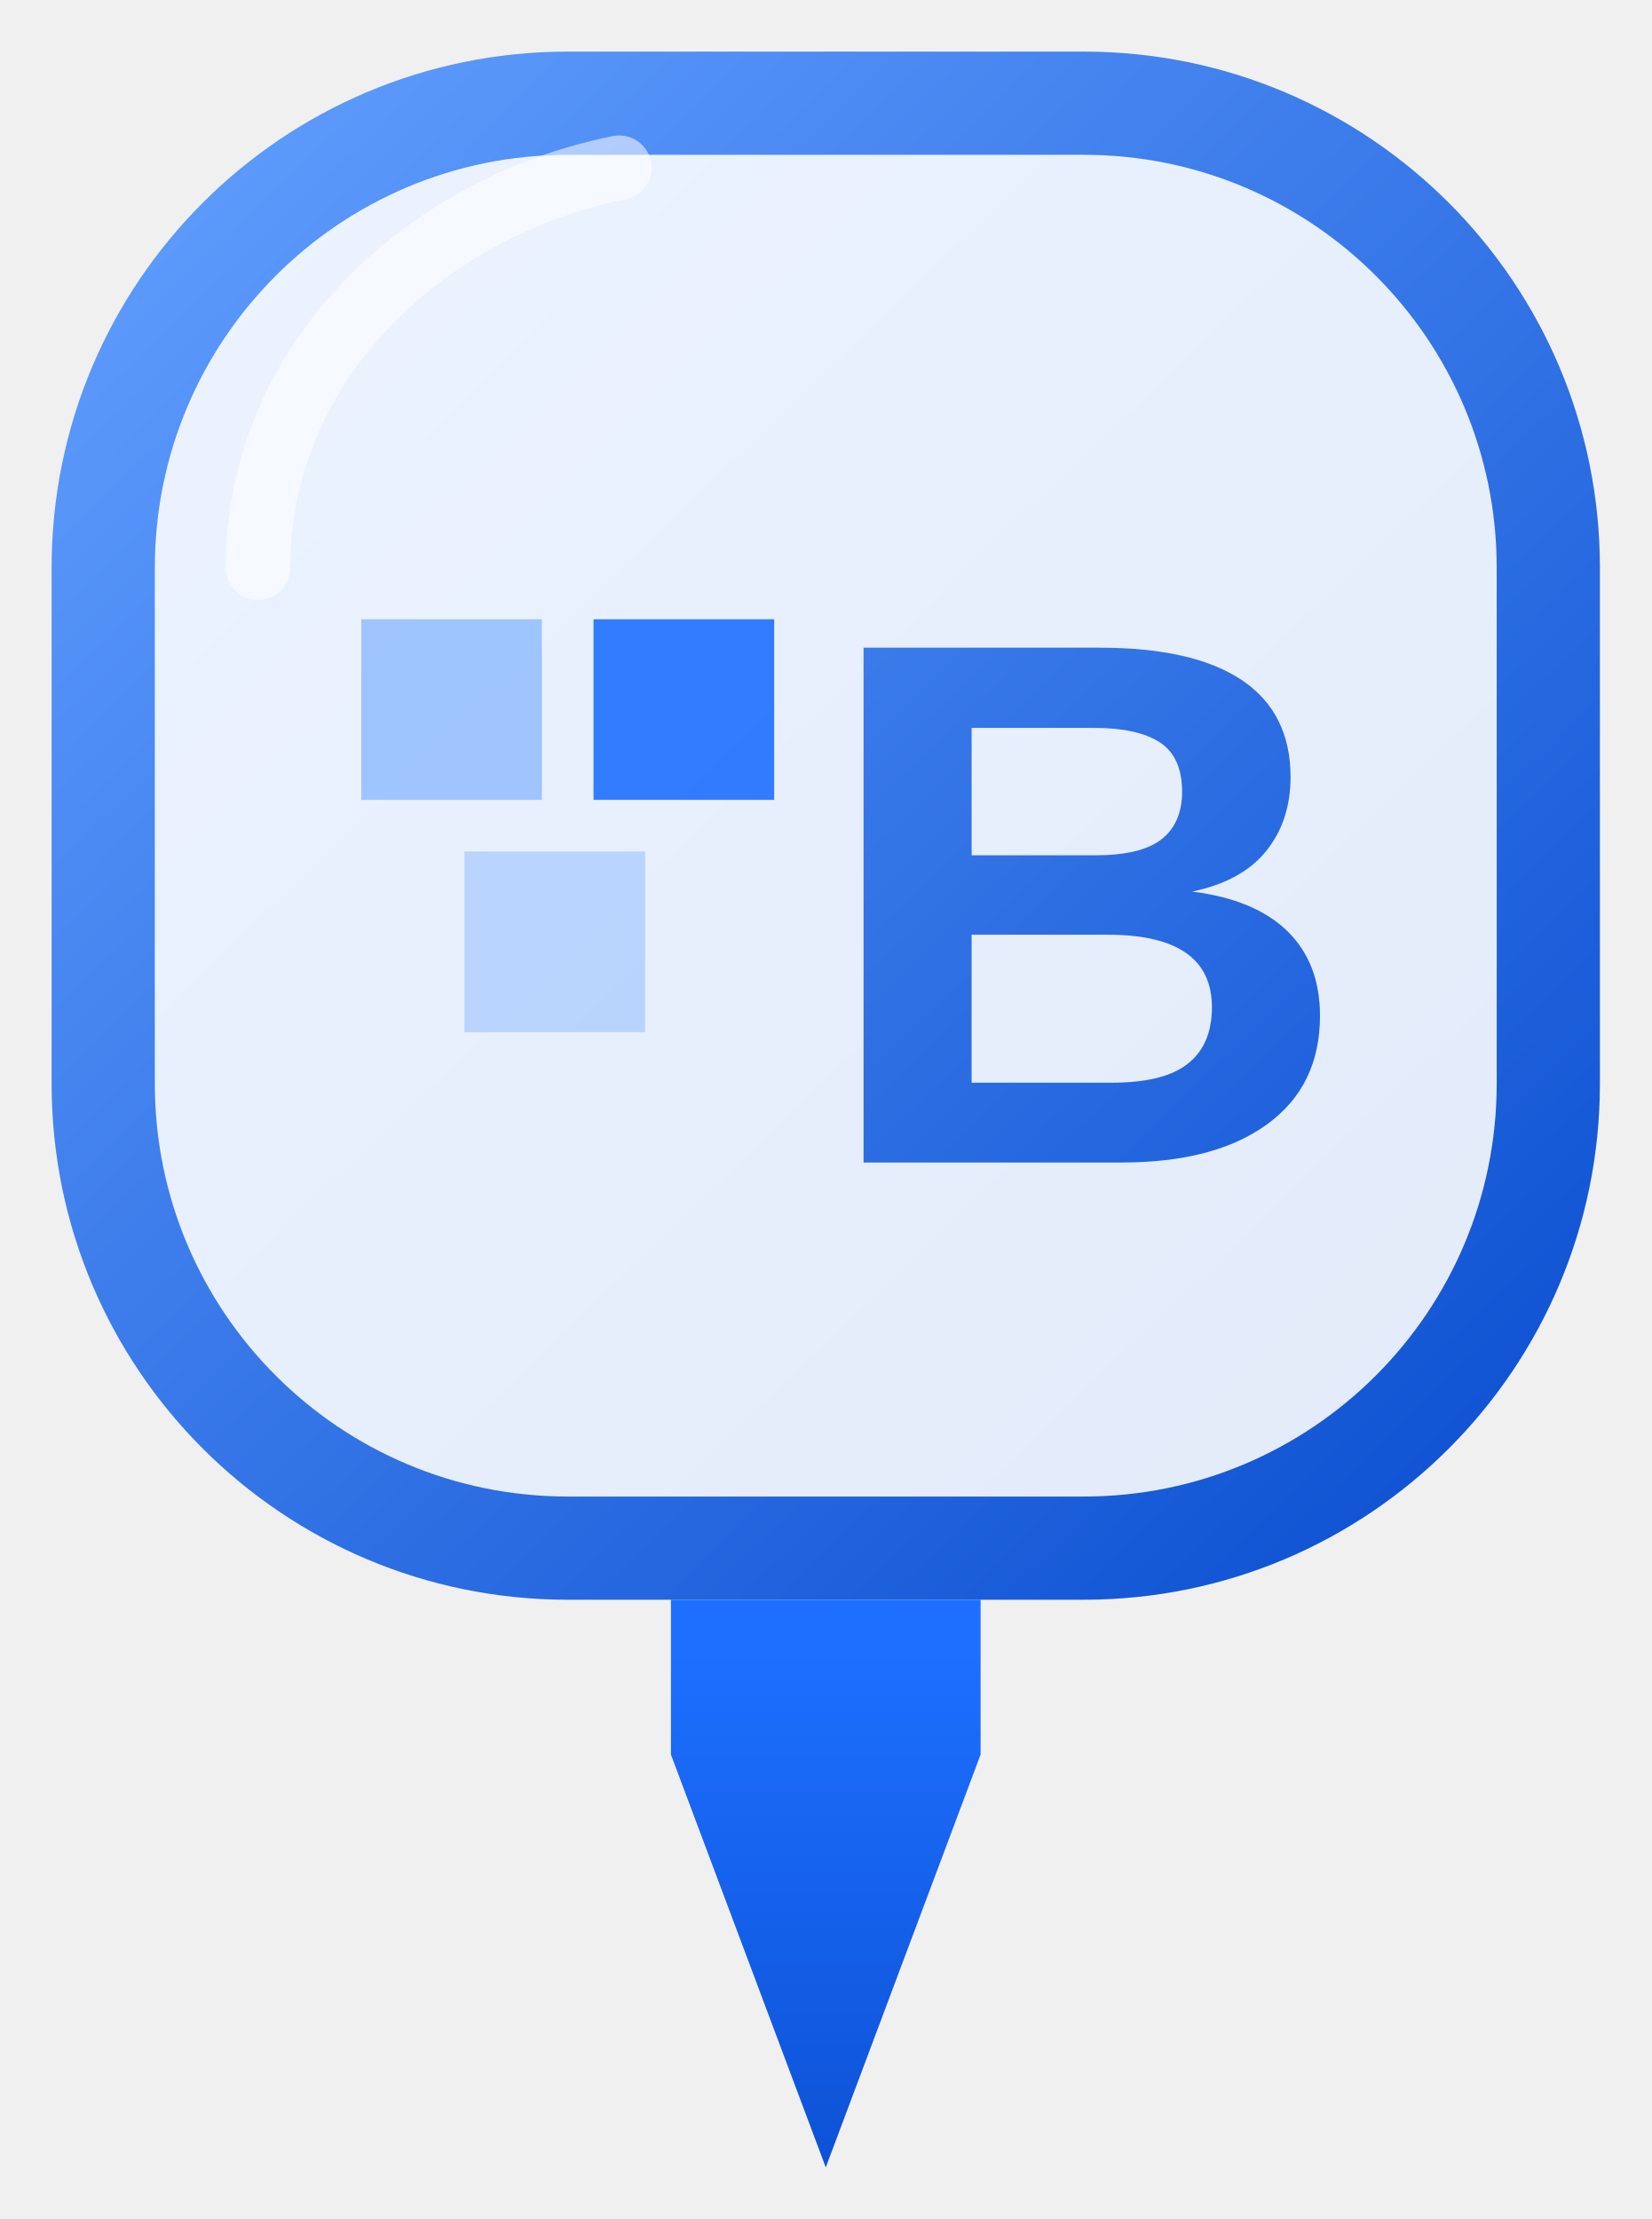
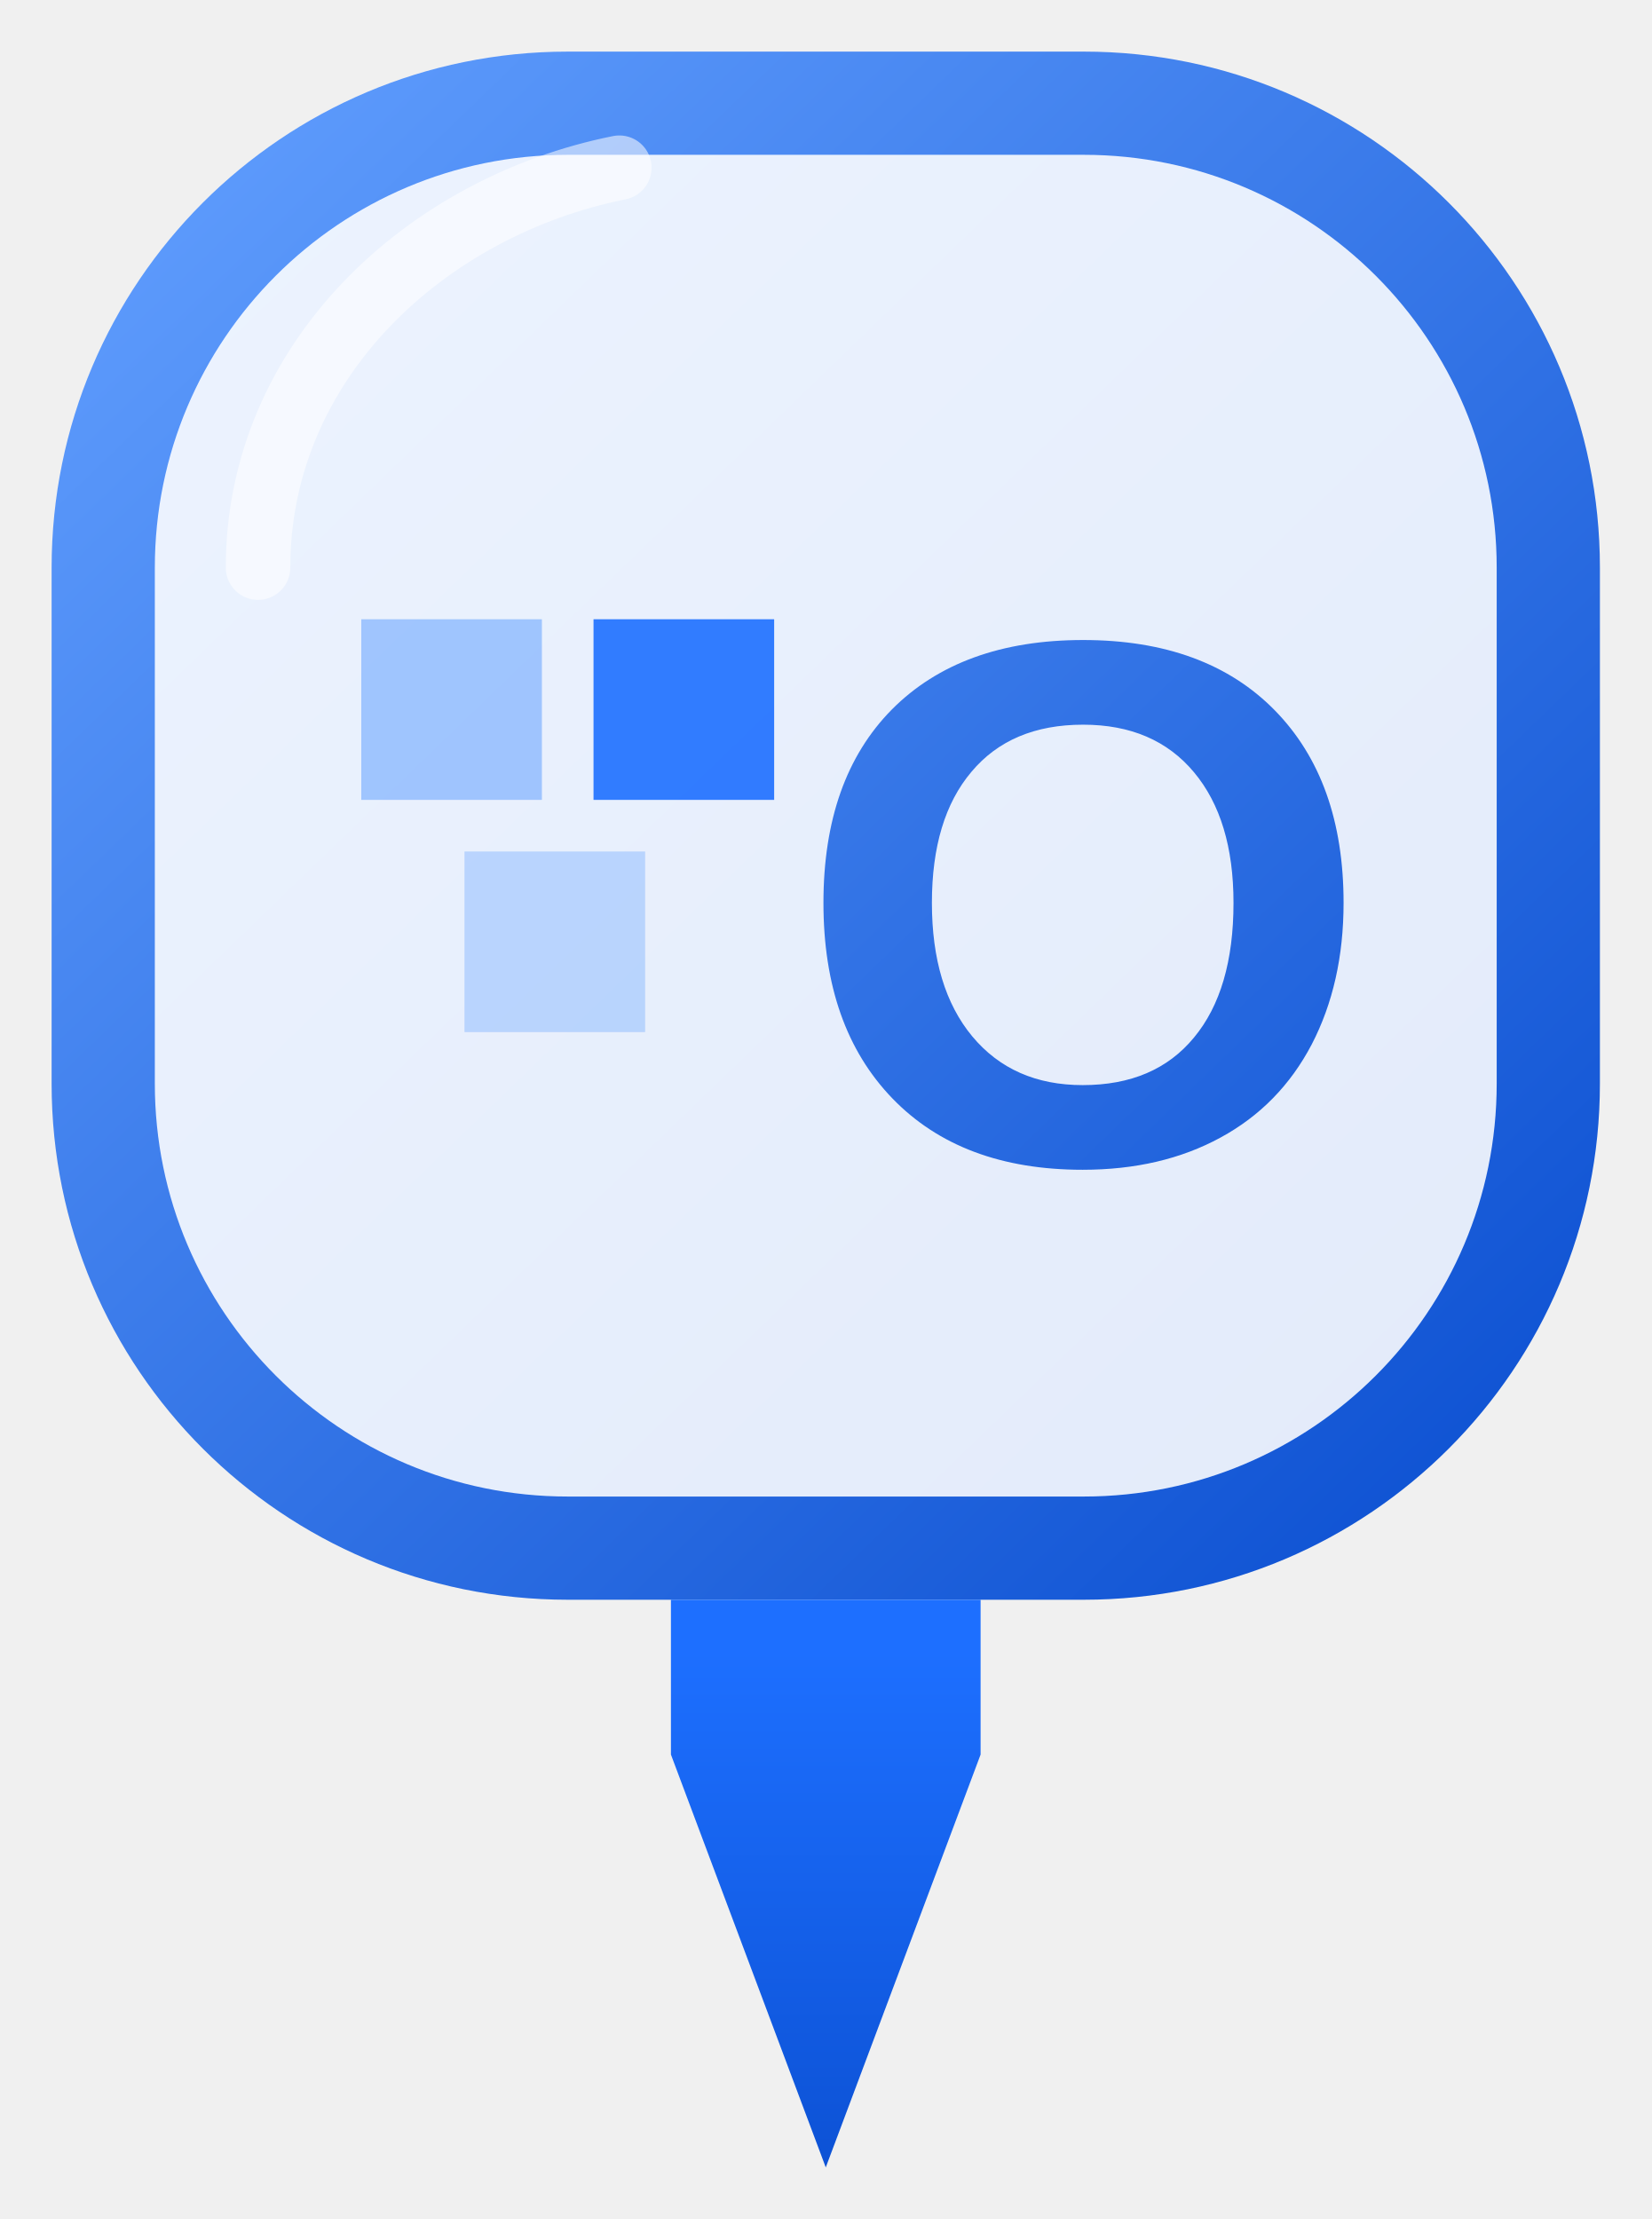
<svg xmlns="http://www.w3.org/2000/svg" width="64" height="86" viewBox="0 0 64 86" fill="none">
  <defs>
    <linearGradient id="smarttaxiSquareMarkerGrad" x1="4" y1="2" x2="60" y2="60" gradientUnits="userSpaceOnUse">
      <stop stop-color="#63A0FF" />
      <stop offset="1" stop-color="#0B4FD1" />
    </linearGradient>
    <linearGradient id="smarttaxiSquareTailGrad" x1="32" y1="64" x2="32" y2="86" gradientUnits="userSpaceOnUse">
      <stop stop-color="#1D6FFF" />
      <stop offset="1" stop-color="#0B4FD1" />
    </linearGradient>
  </defs>
  <rect x="2" y="2" width="60" height="60" rx="20" fill="url(#smarttaxiSquareMarkerGrad)" />
  <rect x="6" y="6" width="52" height="52" rx="16" fill="#FFFFFF" fill-opacity=".88" />
  <path d="M10 22C10 14 16.5 8 24 6.5" stroke="#FFFFFF" stroke-opacity=".55" stroke-width="2.5" stroke-linecap="round" />
  <rect x="14" y="24" width="7" height="7" fill="#63A0FF" fill-opacity=".55" />
  <rect x="23" y="24" width="7" height="7" fill="#1D6FFF" fill-opacity=".9" />
  <rect x="18" y="33" width="7" height="7" fill="#63A0FF" fill-opacity=".35" />
-   <text x="42" y="35" text-anchor="middle" dominant-baseline="central" font-family="Manrope, Arial, sans-serif" font-weight="800" font-size="29" fill="url(#smarttaxiSquareMarkerGrad)">B</text>
+   <text x="42" y="35" text-anchor="middle" dominant-baseline="central" font-family="Manrope, Arial, sans-serif" font-weight="800" font-size="29" fill="url(#smarttaxiSquareMarkerGrad)">O</text>
  <path d="M26 62H38V68L32 84L26 68Z" fill="url(#smarttaxiSquareTailGrad)" />
</svg>
